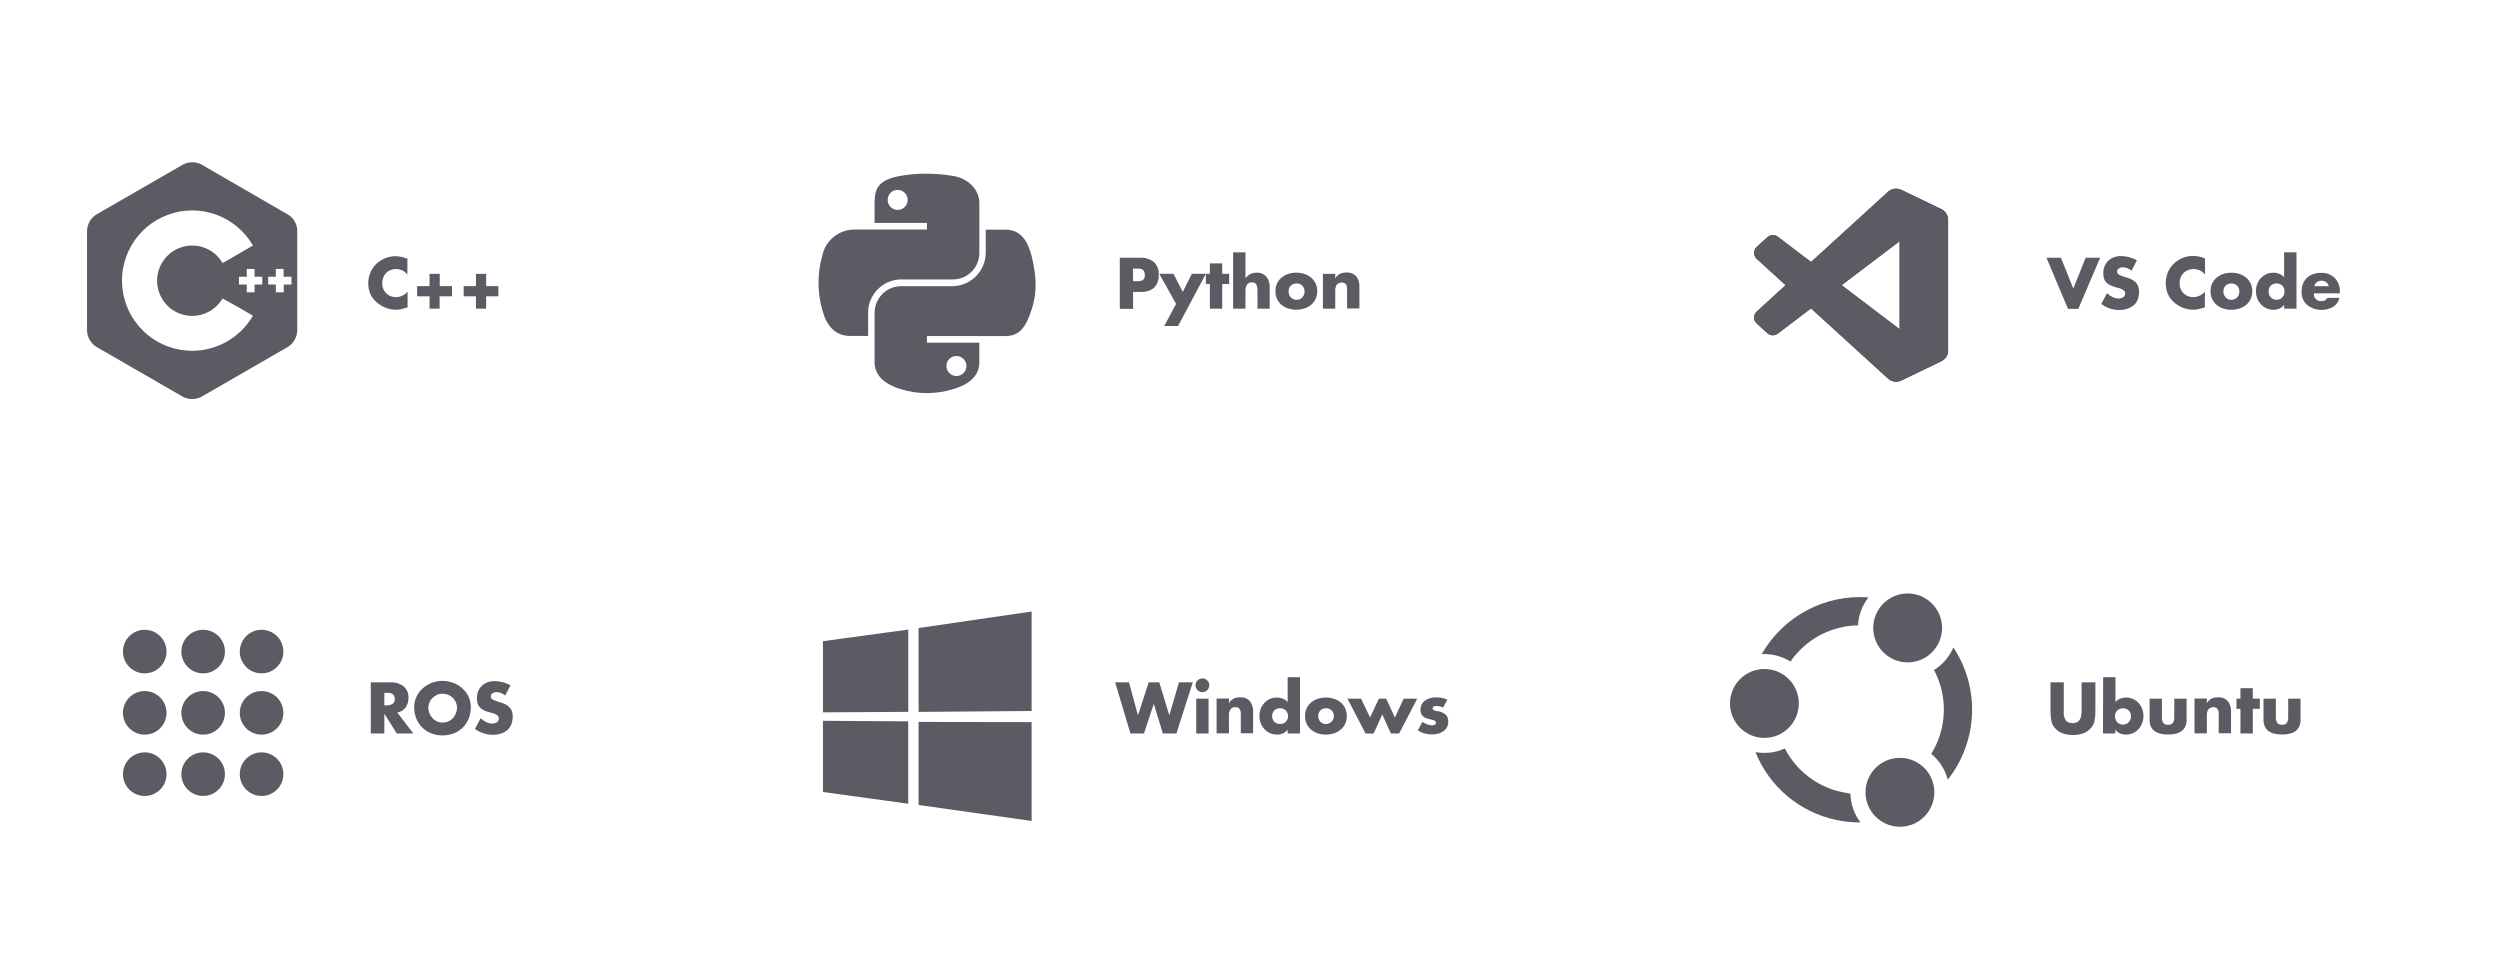
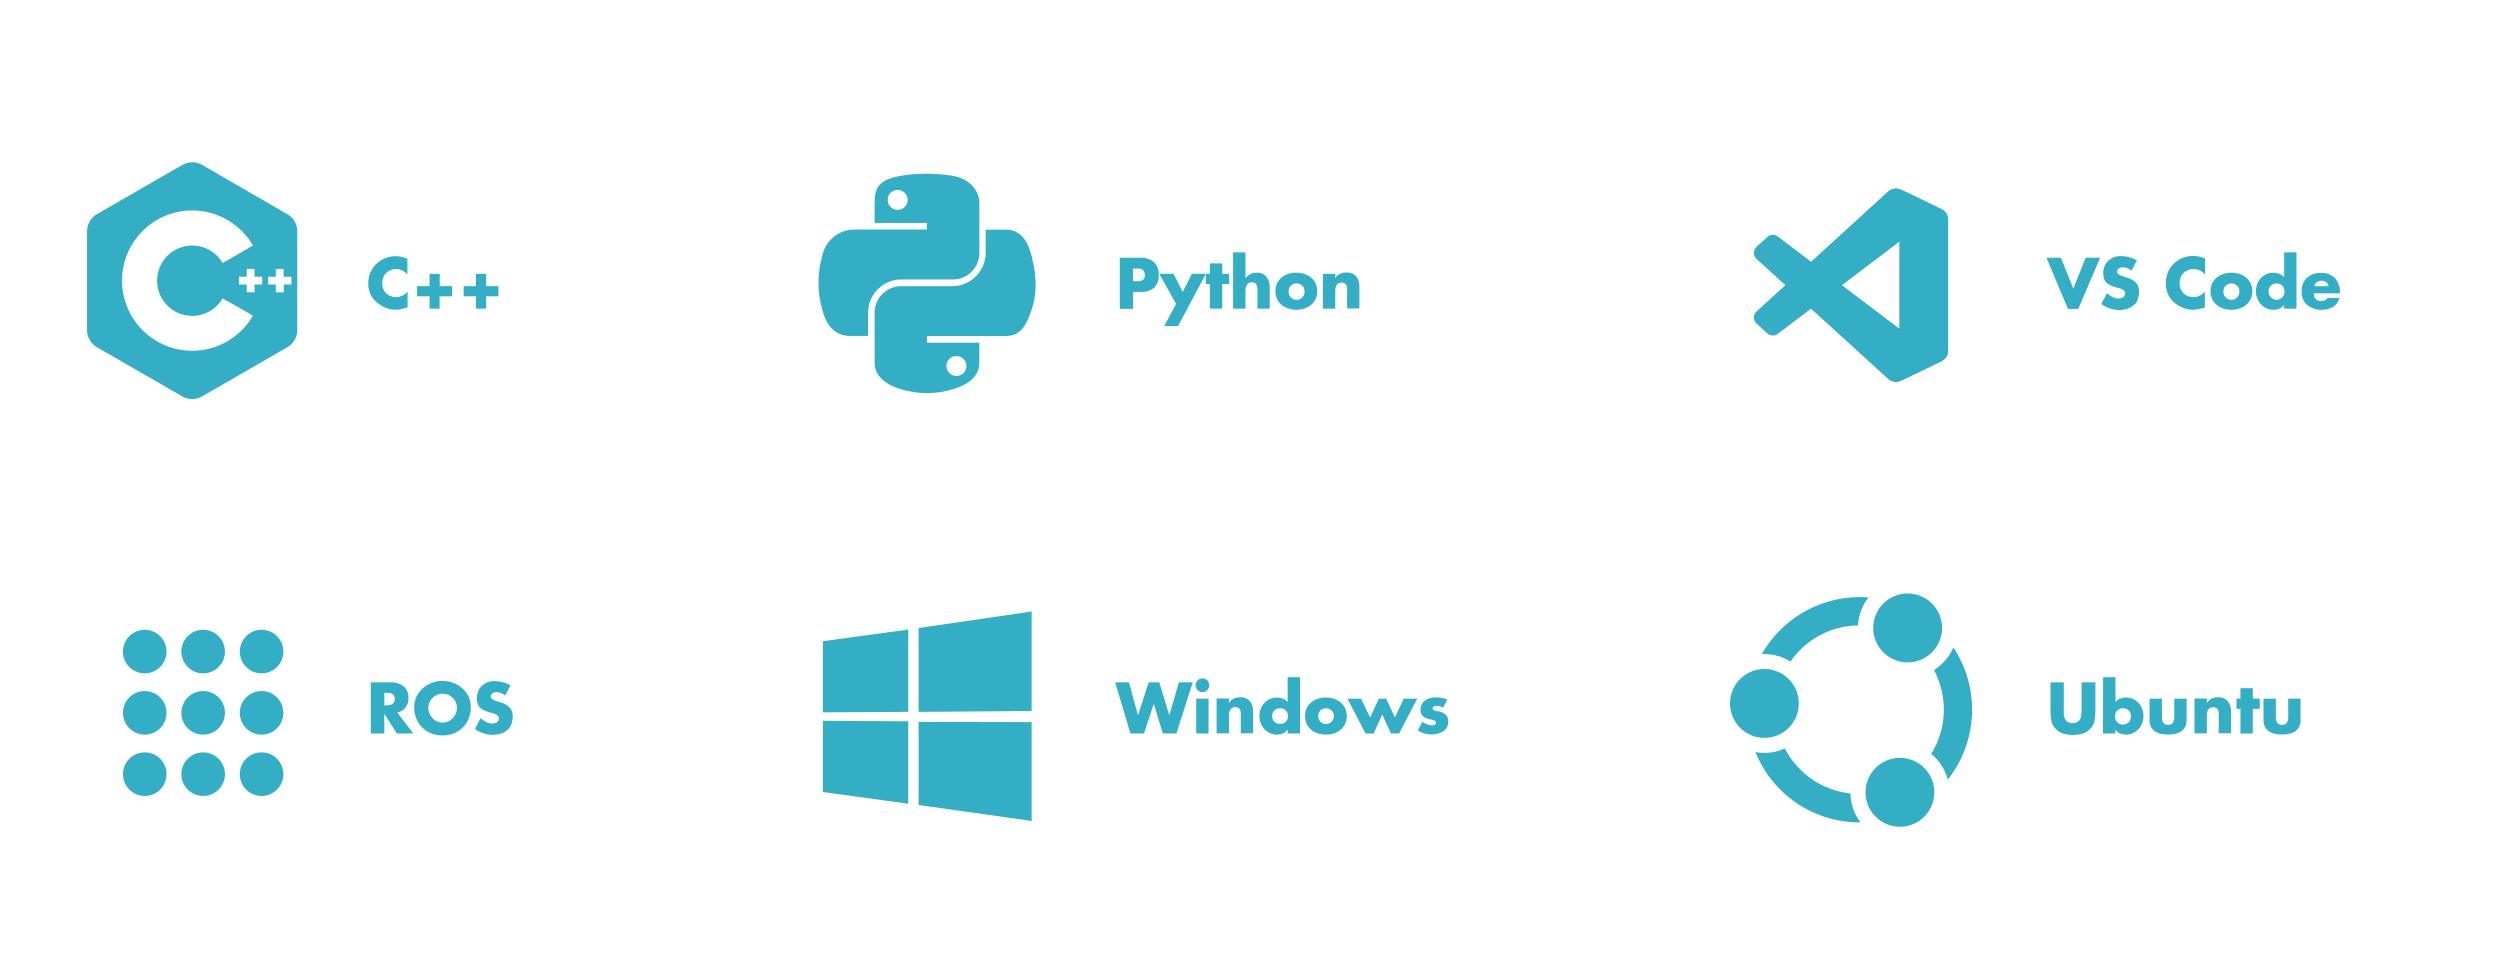
<svg xmlns="http://www.w3.org/2000/svg" viewBox="0 0 552.89 211.56">
  <defs>
-     <style>.a,.c{fill:#5c5a63;}.b{opacity:0.25;}.c{fill-rule:evenodd;}</style>
+     <style>.a,.c{fill:#34aec5;}.b{opacity:0.25;}.c{fill-rule:evenodd;}</style>
  </defs>
  <path class="a" d="M204.75,38.41a33.77,33.77,0,0,0-5.54.47c-4.9.87-5.79,2.68-5.79,6v4.42H205v1.47H189.07a7.25,7.25,0,0,0-7.24,5.88,21.68,21.68,0,0,0,0,11.77c.83,3.44,2.79,5.88,6.16,5.88h4V69a7.35,7.35,0,0,1,7.23-7.2h11.58a5.84,5.84,0,0,0,5.79-5.89v-11c0-3.14-2.65-5.49-5.79-6A36.24,36.24,0,0,0,204.75,38.41ZM198.48,42a2.21,2.21,0,1,1-2.17,2.22A2.2,2.2,0,0,1,198.48,42Z" />
  <path class="a" d="M218,50.79v5.15a7.44,7.44,0,0,1-7.24,7.35H199.21a5.9,5.9,0,0,0-5.79,5.88v11c0,3.14,2.73,5,5.79,5.89a19.5,19.5,0,0,0,11.58,0c2.92-.85,5.79-2.55,5.79-5.89V75.79H205V74.32h17.37c3.36,0,4.62-2.35,5.79-5.88s1.16-7.12,0-11.77c-.83-3.35-2.42-5.88-5.79-5.88Zm-6.51,27.95a2.21,2.21,0,1,1-2.18,2.2A2.18,2.18,0,0,1,211.52,78.74Z" />
  <path class="a" d="M65.19,49a4.14,4.14,0,0,0-1.43-1.5L44.52,36.36a4.47,4.47,0,0,0-4,0L21.25,47.47a4.46,4.46,0,0,0-2,3.49V73.17a4.08,4.08,0,0,0,.59,2,4.23,4.23,0,0,0,1.42,1.51l19.24,11.1a4.47,4.47,0,0,0,4,0l19.24-11.1a4.46,4.46,0,0,0,2-3.5V51A4.19,4.19,0,0,0,65.19,49ZM42.51,77.58A15.52,15.52,0,1,1,55.94,54.3l-4.43,2.57-2.28,1.31a7.76,7.76,0,0,0-14.48,3.88A7.76,7.76,0,0,0,49.22,66L52.81,68l3.13,1.82A15.57,15.57,0,0,1,42.51,77.58ZM58,62.93H56.3v1.72H54.57V62.93H52.85V61.2h1.72V59.48H56.3V61.2H58Zm6.47,0H62.76v1.72H61V62.93H59.31V61.2H61V59.48h1.72V61.2h1.73Z" />
  <polygon class="a" points="51.51 56.87 49.23 58.19 49.23 58.19 51.51 56.87" />
  <path class="a" d="M52.81,68,49.22,66h0Z" />
  <path class="a" d="M182,141.8l18.87-2.57v18.2l-18.87.11Zm18.86,17.73,0,18.22L182,175.16V159.41Zm2.29-20.64,25-3.65v22l-25,.2Zm25,20.81v21.86l-25-3.53,0-18.37Z" />
  <ellipse class="a" cx="390.21" cy="155.57" rx="7.61" ry="7.62" />
  <ellipse class="a" cx="421.89" cy="138.87" rx="7.61" ry="7.62" />
  <path class="a" d="M407.37,175.18a18.53,18.53,0,0,1-12.64-9.65,10.86,10.86,0,0,1-6.5.8,24.76,24.76,0,0,0,17.83,15,25.06,25.06,0,0,0,5.4.55,10.87,10.87,0,0,1-2.23-6.37C408.61,175.41,408,175.31,407.37,175.18Z" />
  <ellipse class="a" cx="420.18" cy="175.22" rx="7.61" ry="7.62" />
  <path class="a" d="M430.76,172.42A24.94,24.94,0,0,0,432,143.18a11,11,0,0,1-4.28,5,18.68,18.68,0,0,1-.61,18.55A10.88,10.88,0,0,1,430.76,172.42Z" />
  <path class="a" d="M389.62,144.65l.58,0a10.9,10.9,0,0,1,5.77,1.65,18.54,18.54,0,0,1,14.94-8,11,11,0,0,1,2.31-6.18A25,25,0,0,0,389.62,144.65Z" />
  <path class="a" d="M429.31,46.26,420.48,42a2.68,2.68,0,0,0-3.05.52L388.5,68.9a1.78,1.78,0,0,0,0,2.64l2.36,2.15a1.8,1.8,0,0,0,2.29.1L428,47.36a1.78,1.78,0,0,1,2.85,1.42v-.11A2.67,2.67,0,0,0,429.31,46.26Z" />
  <path class="a" d="M429.31,79.89l-8.83,4.25a2.66,2.66,0,0,1-3.05-.52L388.5,57.25a1.79,1.79,0,0,1,0-2.65l2.36-2.14a1.8,1.8,0,0,1,2.29-.11L428,78.78a1.77,1.77,0,0,0,2.85-1.41v.1A2.69,2.69,0,0,1,429.31,79.89Z" />
  <path class="a" d="M420.48,84.14a2.66,2.66,0,0,1-3.05-.52,1.57,1.57,0,0,0,2.68-1.11V43.63a1.57,1.57,0,0,0-2.68-1.11,2.68,2.68,0,0,1,3.05-.52l8.83,4.25a2.69,2.69,0,0,1,1.52,2.42V77.48a2.66,2.66,0,0,1-1.52,2.41Z" />
  <g class="b">
    <path class="c" d="M418.33,84.22a2.64,2.64,0,0,0,2.13-.08l8.83-4.25a2.67,2.67,0,0,0,1.51-2.41V48.67a2.7,2.7,0,0,0-1.51-2.42L420.46,42a2.7,2.7,0,0,0-3,.52l-16.9,15.42-7.37-5.59a1.78,1.78,0,0,0-2.28.11L388.5,54.6a1.79,1.79,0,0,0,0,2.65l6.38,5.82L388.5,68.9a1.78,1.78,0,0,0,0,2.64l2.36,2.15a1.78,1.78,0,0,0,2.28.1l7.37-5.59,16.9,15.42A2.61,2.61,0,0,0,418.33,84.22Zm1.76-30.88-12.83,9.73,12.83,9.74Z" />
  </g>
  <path class="c" d="M418.36,84.22a2.62,2.62,0,0,0,2.12-.08l8.83-4.25a2.66,2.66,0,0,0,1.52-2.41V48.67a2.69,2.69,0,0,0-1.52-2.42L420.48,42a2.66,2.66,0,0,0-2.72.25,2.08,2.08,0,0,0-.32.27L400.53,57.94l-7.36-5.59a1.78,1.78,0,0,0-2.28.11l-2.36,2.14a1.79,1.79,0,0,0,0,2.65l6.38,5.82-6.38,5.83a1.78,1.78,0,0,0,0,2.64l2.36,2.15a1.78,1.78,0,0,0,2.28.1l7.36-5.59,16.91,15.42A2.53,2.53,0,0,0,418.36,84.22Zm1.76-30.88-12.83,9.73,12.83,9.74Z" />
  <circle class="a" cx="32.01" cy="144.1" r="4.82" />
  <circle class="a" cx="32.01" cy="157.65" r="4.82" />
  <circle class="a" cx="32.01" cy="171.21" r="4.82" />
  <circle class="a" cx="44.93" cy="144.1" r="4.82" />
  <circle class="a" cx="44.93" cy="157.65" r="4.82" />
  <circle class="a" cx="44.93" cy="171.21" r="4.82" />
  <circle class="a" cx="57.85" cy="144.1" r="4.82" />
  <circle class="a" cx="57.85" cy="157.65" r="4.82" />
  <circle class="a" cx="57.85" cy="171.21" r="4.82" />
  <path class="a" d="M90.09,60.74A2.8,2.8,0,0,0,89,59.82a3.34,3.34,0,0,0-1.46-.32,3,3,0,0,0-1.21.24,2.85,2.85,0,0,0-1.58,1.66,3.32,3.32,0,0,0-.22,1.23,3,3,0,0,0,.85,2.21,2.94,2.94,0,0,0,2.21.87A3.12,3.12,0,0,0,89,65.38a3.27,3.27,0,0,0,1.14-.87V68l-.07,0c-.59.18-1.06.31-1.4.38a5,5,0,0,1-1.12.12,6.11,6.11,0,0,1-2.27-.44,6.57,6.57,0,0,1-2-1.23A5.25,5.25,0,0,1,81.89,65a6.1,6.1,0,0,1-.45-2.37,6,6,0,0,1,.43-2.24,5.56,5.56,0,0,1,1.23-1.9,6.21,6.21,0,0,1,2-1.35,6,6,0,0,1,2.33-.48,7,7,0,0,1,2.68.57Z" />
  <path class="a" d="M95,60.56h2.25v2.72h2.71v2.25H97.22v2.73H95V65.53H92.25V63.28H95Z" />
  <path class="a" d="M105.26,60.56h2.25v2.72h2.71v2.25h-2.71v2.73h-2.25V65.53h-2.72V63.28h2.72Z" />
  <path class="a" d="M247.65,57h4.5a4.53,4.53,0,0,1,3,.92,3.45,3.45,0,0,1,1.1,2.8,3.76,3.76,0,0,1-1,2.9,4.3,4.3,0,0,1-3,.94h-1.66v3.75h-2.94Zm2.94,5.19h.49q.54,0,.87,0a2.11,2.11,0,0,0,.61-.16,1.09,1.09,0,0,0,.47-.41,1.56,1.56,0,0,0,.17-.78A1.68,1.68,0,0,0,253,60a1,1,0,0,0-.44-.44,1.72,1.72,0,0,0-.62-.16c-.23,0-.53,0-.89,0h-.49Z" />
  <path class="a" d="M256.38,60.56h3.15l2.05,4,2-4h3.11L260.53,72.1h-3.06l2.63-4.89Z" />
  <path class="a" d="M270.3,68.26h-2.73V62.81h-.89V60.56h.89V58.25h2.73v2.31h1.54v2.25H270.3Z" />
  <path class="a" d="M275.44,55.81v5.73h0a3.19,3.19,0,0,1,1.07-.93,3.06,3.06,0,0,1,1.39-.3,2.67,2.67,0,0,1,2.16.87,3.56,3.56,0,0,1,.74,2.37v4.71H278.1v-4a4.83,4.83,0,0,0-.05-.71,1.93,1.93,0,0,0-.17-.56,1,1,0,0,0-.38-.41,1.18,1.18,0,0,0-.63-.15,1.2,1.2,0,0,0-1.09.53,2.35,2.35,0,0,0-.34,1.3v4h-2.73V55.81Z" />
  <path class="a" d="M288.46,60.58a4.77,4.77,0,0,1,1.49.81,3.77,3.77,0,0,1,1,1.29,4,4,0,0,1,.37,1.74,3.86,3.86,0,0,1-1.37,3,4.55,4.55,0,0,1-1.49.8,5.57,5.57,0,0,1-1.78.28,5.75,5.75,0,0,1-1.77-.27,4.5,4.5,0,0,1-1.48-.8,3.93,3.93,0,0,1-1-1.3,4,4,0,0,1-.36-1.72,4.1,4.1,0,0,1,.36-1.74,3.79,3.79,0,0,1,1-1.29,4.72,4.72,0,0,1,1.48-.81,5.94,5.94,0,0,1,3.54,0Zm-3,2.6a1.71,1.71,0,0,0-.47,1.24,1.76,1.76,0,1,0,3.51,0,1.72,1.72,0,0,0-.48-1.24,1.89,1.89,0,0,0-2.56,0Z" />
  <path class="a" d="M295.29,61.55h0a2.78,2.78,0,0,1,1.05-1,3.2,3.2,0,0,1,1.41-.28,2.7,2.7,0,0,1,2.19.84,3.58,3.58,0,0,1,.7,2.35v4.76h-2.73V64.51a6.67,6.67,0,0,0,0-.83,1.88,1.88,0,0,0-.15-.61,1,1,0,0,0-.37-.43,1.47,1.47,0,0,0-1.76.33,2.28,2.28,0,0,0-.33,1.3v4h-2.73v-7.7h2.73Z" />
  <path class="a" d="M458.52,63.82,461.26,57h3.2l-4.83,11.31h-2.28L452.59,57h3.2Z" />
  <path class="a" d="M471.4,59.86a3.46,3.46,0,0,0-.92-.55,2.66,2.66,0,0,0-1-.2,1.54,1.54,0,0,0-.86.25.78.78,0,0,0-.4.69.73.73,0,0,0,.36.66,4.53,4.53,0,0,0,.95.42l.75.23a6.08,6.08,0,0,1,1.12.43,3.76,3.76,0,0,1,.88.62,2.38,2.38,0,0,1,.58.87,3.05,3.05,0,0,1,.21,1.17,5.2,5.2,0,0,1-.27,1.71,3,3,0,0,1-.9,1.33,4,4,0,0,1-1.47.8,5.65,5.65,0,0,1-1.74.27,6.76,6.76,0,0,1-2.08-.34,7.2,7.2,0,0,1-1.9-1l1.26-2.37a5.7,5.7,0,0,0,1.26.85,3,3,0,0,0,1.35.32,1.7,1.7,0,0,0,1-.3,1,1,0,0,0,.42-.84.8.8,0,0,0-.16-.49,1.41,1.41,0,0,0-.41-.35,3,3,0,0,0-.52-.24l-.61-.18-.09,0a13.43,13.43,0,0,1-1.33-.45,3.45,3.45,0,0,1-.91-.55,2.18,2.18,0,0,1-.61-.87,3.67,3.67,0,0,1-.21-1.33,4,4,0,0,1,.29-1.55,3.35,3.35,0,0,1,.81-1.2,3.51,3.51,0,0,1,1.24-.77,4.41,4.41,0,0,1,1.56-.27,7.12,7.12,0,0,1,1.83.25,7.35,7.35,0,0,1,1.71.68Z" />
  <path class="a" d="M487.66,60.74a2.8,2.8,0,0,0-1.12-.92,3.34,3.34,0,0,0-1.46-.32,3,3,0,0,0-1.21.24,2.94,2.94,0,0,0-1,.66,3.14,3.14,0,0,0-.63,1,3.53,3.53,0,0,0-.21,1.23,3,3,0,0,0,.84,2.21,3,3,0,0,0,2.22.87,3.12,3.12,0,0,0,1.39-.33,3.27,3.27,0,0,0,1.14-.87V68l-.07,0c-.59.18-1.06.31-1.41.38a4.84,4.84,0,0,1-1.11.12,6.11,6.11,0,0,1-2.27-.44,6.57,6.57,0,0,1-2-1.23,5.25,5.25,0,0,1-1.36-1.9,6.33,6.33,0,0,1,0-4.61,5.73,5.73,0,0,1,1.24-1.9,6.21,6.21,0,0,1,2-1.35,6,6,0,0,1,2.33-.48,7,7,0,0,1,2.68.57Z" />
  <path class="a" d="M495.25,60.58a4.77,4.77,0,0,1,1.49.81,3.77,3.77,0,0,1,1,1.29,4.11,4.11,0,0,1,.37,1.74,4,4,0,0,1-.37,1.71,3.71,3.71,0,0,1-1,1.3,4.4,4.4,0,0,1-1.48.8,5.57,5.57,0,0,1-1.78.28,5.75,5.75,0,0,1-1.77-.27,4.5,4.5,0,0,1-1.48-.8,3.93,3.93,0,0,1-1-1.3,4,4,0,0,1-.36-1.72,4.1,4.1,0,0,1,.36-1.74,3.79,3.79,0,0,1,1-1.29,4.72,4.72,0,0,1,1.48-.81,5.94,5.94,0,0,1,3.54,0Zm-3.05,2.6a1.71,1.71,0,0,0-.47,1.24,1.76,1.76,0,1,0,3.51,0,1.72,1.72,0,0,0-.48-1.24,1.89,1.89,0,0,0-2.56,0Z" />
  <path class="a" d="M505.14,67.4h0a2.22,2.22,0,0,1-1,.83,3.23,3.23,0,0,1-1.35.28,3.79,3.79,0,0,1-1.54-.32,3.88,3.88,0,0,1-1.25-.9,4.27,4.27,0,0,1-.81-1.32,4.37,4.37,0,0,1-.28-1.57,4.59,4.59,0,0,1,.27-1.57,4.11,4.11,0,0,1,.81-1.31,3.88,3.88,0,0,1,1.23-.89,3.77,3.77,0,0,1,2.87-.07,2.7,2.7,0,0,1,1.06.75v-5.5h2.73V68.26h-2.73Zm-2.95-4.22a1.71,1.71,0,0,0-.47,1.24,1.76,1.76,0,1,0,3.51,0,1.72,1.72,0,0,0-.48-1.24,1.89,1.89,0,0,0-2.56,0Z" />
  <path class="a" d="M517.48,64.87h-5.74a1.51,1.51,0,0,0,1.71,1.71,1.41,1.41,0,0,0,1.3-.71h2.63a3.08,3.08,0,0,1-1.41,2,5.21,5.21,0,0,1-5.73-.41,3.79,3.79,0,0,1-1.23-3,4.65,4.65,0,0,1,.3-1.71,3.74,3.74,0,0,1,.88-1.31,3.81,3.81,0,0,1,1.36-.82,5.26,5.26,0,0,1,1.72-.27,4.12,4.12,0,0,1,3.1,1.14,4.32,4.32,0,0,1,1.11,3.13ZM515,63.29a1.44,1.44,0,0,0-.54-.88,1.63,1.63,0,0,0-1-.33,1.79,1.79,0,0,0-1.06.31,1.42,1.42,0,0,0-.56.9Z" />
  <path class="a" d="M91.41,162.21H87.75L85,157.86h0v4.35H82V150.9H86.4a4.41,4.41,0,0,1,2.85.87,3.15,3.15,0,0,1,1.08,2.61,3.41,3.41,0,0,1-.65,2.1,2.76,2.76,0,0,1-1.82,1.09ZM85,156h.28a5.94,5.94,0,0,0,.76-.05,2.25,2.25,0,0,0,.65-.21,1.12,1.12,0,0,0,.46-.43,1.61,1.61,0,0,0,0-1.44,1.14,1.14,0,0,0-.46-.44,2.24,2.24,0,0,0-.65-.2,5.94,5.94,0,0,0-.76,0H85Z" />
  <path class="a" d="M100.24,151a6.38,6.38,0,0,1,2,1.22,5.68,5.68,0,0,1,1.39,1.86,5.42,5.42,0,0,1,.5,2.31,6.67,6.67,0,0,1-.47,2.51,5.87,5.87,0,0,1-1.3,2,6,6,0,0,1-2,1.29,7.11,7.11,0,0,1-5,0,5.85,5.85,0,0,1-3.3-3.29,6.58,6.58,0,0,1-.46-2.5,5.42,5.42,0,0,1,.5-2.31,5.68,5.68,0,0,1,1.39-1.86,6.38,6.38,0,0,1,2-1.22,6.61,6.61,0,0,1,4.69,0Zm-3.57,2.66a3.52,3.52,0,0,0-1,.67,3.08,3.08,0,0,0-.69,1,2.57,2.57,0,0,0-.25,1.11,3.42,3.42,0,0,0,.25,1.33,3.22,3.22,0,0,0,.69,1.08,3.05,3.05,0,0,0,1,.72,3.27,3.27,0,0,0,2.46,0,3.09,3.09,0,0,0,1-.72,3.22,3.22,0,0,0,.69-1.08,3.42,3.42,0,0,0,.25-1.33,2.64,2.64,0,0,0-.25-1.12,3,3,0,0,0-.69-1,3.25,3.25,0,0,0-1-.66,3.21,3.21,0,0,0-1.23-.24A3.16,3.16,0,0,0,96.67,153.61Z" />
  <path class="a" d="M111.72,153.81a3.57,3.57,0,0,0-.92-.55,2.82,2.82,0,0,0-1-.2,1.57,1.57,0,0,0-.86.25.8.8,0,0,0-.4.69.73.73,0,0,0,.36.66,4.53,4.53,0,0,0,.95.42l.75.23a6.08,6.08,0,0,1,1.12.43,3.76,3.76,0,0,1,.88.62,2.4,2.4,0,0,1,.59.87,3.26,3.26,0,0,1,.2,1.17,5.3,5.3,0,0,1-.27,1.72,3,3,0,0,1-.9,1.32,4.21,4.21,0,0,1-1.47.81,6,6,0,0,1-1.74.26,6.52,6.52,0,0,1-2.08-.34,7,7,0,0,1-1.9-.95l1.26-2.37a5.7,5.7,0,0,0,1.26.85,3,3,0,0,0,1.35.32,1.77,1.77,0,0,0,1-.29,1,1,0,0,0,.42-.85.76.76,0,0,0-.16-.49,1.43,1.43,0,0,0-.41-.35,2.71,2.71,0,0,0-.52-.24l-.61-.18-.09,0a13.43,13.43,0,0,1-1.33-.45,3.35,3.35,0,0,1-.91-.55,2.14,2.14,0,0,1-.61-.87,3.64,3.64,0,0,1-.21-1.33,4.08,4.08,0,0,1,.29-1.55,3.54,3.54,0,0,1,.81-1.2,3.66,3.66,0,0,1,1.24-.77,4.41,4.41,0,0,1,1.56-.27,7.12,7.12,0,0,1,1.83.25,7.35,7.35,0,0,1,1.71.68Z" />
  <path class="a" d="M251.67,158.2h0l2.37-7.3h2.34l2.22,7.3h0l2.13-7.3h3.06l-3.62,11.31h-3l-2-6.56h0L253,162.21h-3l-3.38-11.31h3.06Z" />
  <path class="a" d="M267,150.48a1.52,1.52,0,1,1-1.08-.45A1.47,1.47,0,0,1,267,150.48Zm.28,11.73h-2.73v-7.7h2.73Z" />
  <path class="a" d="M271.78,155.5h0a2.78,2.78,0,0,1,1.05-1,3.2,3.2,0,0,1,1.41-.28,2.67,2.67,0,0,1,2.19.85,3.54,3.54,0,0,1,.71,2.34v4.76h-2.73v-3.75c0-.32,0-.6,0-.83a1.88,1.88,0,0,0-.16-.61,1,1,0,0,0-.36-.43,1.3,1.3,0,0,0-.67-.16,1.25,1.25,0,0,0-1.1.49,2.3,2.3,0,0,0-.33,1.3v4h-2.73v-7.7h2.73Z" />
  <path class="a" d="M284.76,161.35h0a2.22,2.22,0,0,1-1,.83,3.23,3.23,0,0,1-1.35.28,3.74,3.74,0,0,1-2.79-1.22,4.05,4.05,0,0,1-.81-1.32,4.33,4.33,0,0,1-.28-1.57,4.49,4.49,0,0,1,.27-1.56,4.05,4.05,0,0,1,.81-1.32,3.88,3.88,0,0,1,1.23-.89,3.72,3.72,0,0,1,1.54-.32,3.57,3.57,0,0,1,1.33.25,2.7,2.7,0,0,1,1.06.75v-5.5h2.73v12.45h-2.73Zm-2.95-4.22a1.77,1.77,0,0,0-.47,1.24,1.74,1.74,0,0,0,.47,1.24,1.7,1.7,0,0,0,1.28.48,1.63,1.63,0,0,0,1.76-1.72,1.77,1.77,0,0,0-.47-1.24,1.72,1.72,0,0,0-1.29-.5A1.68,1.68,0,0,0,281.81,157.13Z" />
  <path class="a" d="M295,154.54a4.55,4.55,0,0,1,1.49.8,3.71,3.71,0,0,1,1,1.3,4.21,4.21,0,0,1,0,3.45,3.77,3.77,0,0,1-1,1.29,4.61,4.61,0,0,1-1.48.81,5.86,5.86,0,0,1-1.78.27,5.75,5.75,0,0,1-1.77-.27,4.33,4.33,0,0,1-1.48-.8,3.83,3.83,0,0,1-1-1.3,4,4,0,0,1-.36-1.72,4,4,0,0,1,.36-1.73,3.74,3.74,0,0,1,1-1.3,4.5,4.5,0,0,1,1.48-.8,5.73,5.73,0,0,1,3.54,0Zm-3,2.59a1.77,1.77,0,0,0-.47,1.24,1.74,1.74,0,0,0,.47,1.24,1.76,1.76,0,0,0,3-1.24,1.74,1.74,0,0,0-.48-1.24,1.89,1.89,0,0,0-2.56,0Z" />
  <path class="a" d="M303,158.68l1.94-4.17h1.62l1.93,4.17,1.94-4.17h3l-4,7.7H307.6L305.7,158l-1.91,4.22H302l-4-7.7h3Z" />
  <path class="a" d="M319.15,156.49a3.37,3.37,0,0,0-.72-.27,3,3,0,0,0-.75-.1,1.33,1.33,0,0,0-.58.13.42.42,0,0,0-.27.39.44.44,0,0,0,.3.43,3.54,3.54,0,0,0,.78.22l.15,0a3.47,3.47,0,0,1,1.64.74,2,2,0,0,1,.59,1.54,2.6,2.6,0,0,1-.3,1.28,2.42,2.42,0,0,1-.82.89,3.66,3.66,0,0,1-1.17.52,5,5,0,0,1-1.34.17,5.81,5.81,0,0,1-3.1-.88l1-1.91a4.59,4.59,0,0,0,1.06.55,3.05,3.05,0,0,0,1.1.23,1.17,1.17,0,0,0,.58-.15.47.47,0,0,0,.27-.43.48.48,0,0,0-.28-.46,4.42,4.42,0,0,0-.9-.28l-.53-.12a4.73,4.73,0,0,1-.67-.24,1.86,1.86,0,0,1-.52-.36,1.67,1.67,0,0,1-.38-.57,2.4,2.4,0,0,1-.14-.85,2.47,2.47,0,0,1,.28-1.2,2.33,2.33,0,0,1,.76-.86,3.46,3.46,0,0,1,1.1-.51,4.71,4.71,0,0,1,1.25-.16,6.12,6.12,0,0,1,2.54.49Z" />
  <path class="a" d="M463.41,150.9v6.36a10.8,10.8,0,0,1-.22,2.32,3.45,3.45,0,0,1-1,1.67,3.85,3.85,0,0,1-1.66,1,7.4,7.4,0,0,1-4.17,0,3.89,3.89,0,0,1-1.67-1,3.45,3.45,0,0,1-1-1.67,10.87,10.87,0,0,1-.21-2.32V150.9h2.94v5.95a10.35,10.35,0,0,0,0,1.19,2.91,2.91,0,0,0,.25.93,1.63,1.63,0,0,0,.6.7,2.41,2.41,0,0,0,2.18,0,1.68,1.68,0,0,0,.61-.69,2.9,2.9,0,0,0,.24-.93,10.43,10.43,0,0,0,.06-1.2V150.9Z" />
  <path class="a" d="M465.12,149.76h2.73v5.5a2.66,2.66,0,0,1,1-.75,3.57,3.57,0,0,1,1.33-.25,3.77,3.77,0,0,1,1.55.32,3.67,3.67,0,0,1,1.23.89,4,4,0,0,1,.8,1.32,4.49,4.49,0,0,1,.28,1.56,4.43,4.43,0,0,1-.29,1.58,4.2,4.2,0,0,1-.8,1.32,3.74,3.74,0,0,1-2.8,1.21,3.33,3.33,0,0,1-1.33-.27,2.26,2.26,0,0,1-1-.84h0v.86h-2.73Zm3.11,7.37a1.73,1.73,0,0,0-.47,1.24,1.76,1.76,0,1,0,3.51,0,1.74,1.74,0,0,0-.48-1.24,1.89,1.89,0,0,0-2.56,0Z" />
  <path class="a" d="M478.12,154.51v4.11a2.23,2.23,0,0,0,.29,1.24,1.22,1.22,0,0,0,1.08.43,1.2,1.2,0,0,0,1.07-.43,2.23,2.23,0,0,0,.29-1.24v-4.11h2.73v4.64a3.55,3.55,0,0,1-.31,1.57,2.51,2.51,0,0,1-.85,1,3.76,3.76,0,0,1-1.29.55,7,7,0,0,1-1.64.17,7.09,7.09,0,0,1-1.65-.17,3.76,3.76,0,0,1-1.29-.55,2.65,2.65,0,0,1-.85-1,3.55,3.55,0,0,1-.31-1.57v-4.64Z" />
  <path class="a" d="M488.05,155.5h0a2.78,2.78,0,0,1,1.05-1,3.2,3.2,0,0,1,1.41-.28,2.67,2.67,0,0,1,2.19.85,3.54,3.54,0,0,1,.71,2.34v4.76h-2.73v-3.75c0-.32,0-.6,0-.83a2.18,2.18,0,0,0-.16-.61,1,1,0,0,0-.37-.43,1.47,1.47,0,0,0-1.76.33,2.3,2.3,0,0,0-.33,1.3v4h-2.73v-7.7h2.73Z" />
  <path class="a" d="M498.22,162.21h-2.73v-5.45h-.88v-2.25h.88V152.2h2.73v2.31h1.55v2.25h-1.55Z" />
  <path class="a" d="M503.32,154.51v4.11a2.23,2.23,0,0,0,.29,1.24,1.22,1.22,0,0,0,1.08.43,1.2,1.2,0,0,0,1.07-.43,2.23,2.23,0,0,0,.29-1.24v-4.11h2.73v4.64a3.55,3.55,0,0,1-.31,1.57,2.51,2.51,0,0,1-.85,1,3.76,3.76,0,0,1-1.29.55,7,7,0,0,1-1.64.17,7.09,7.09,0,0,1-1.65-.17,3.76,3.76,0,0,1-1.29-.55,2.65,2.65,0,0,1-.85-1,3.55,3.55,0,0,1-.31-1.57v-4.64Z" />
</svg>
